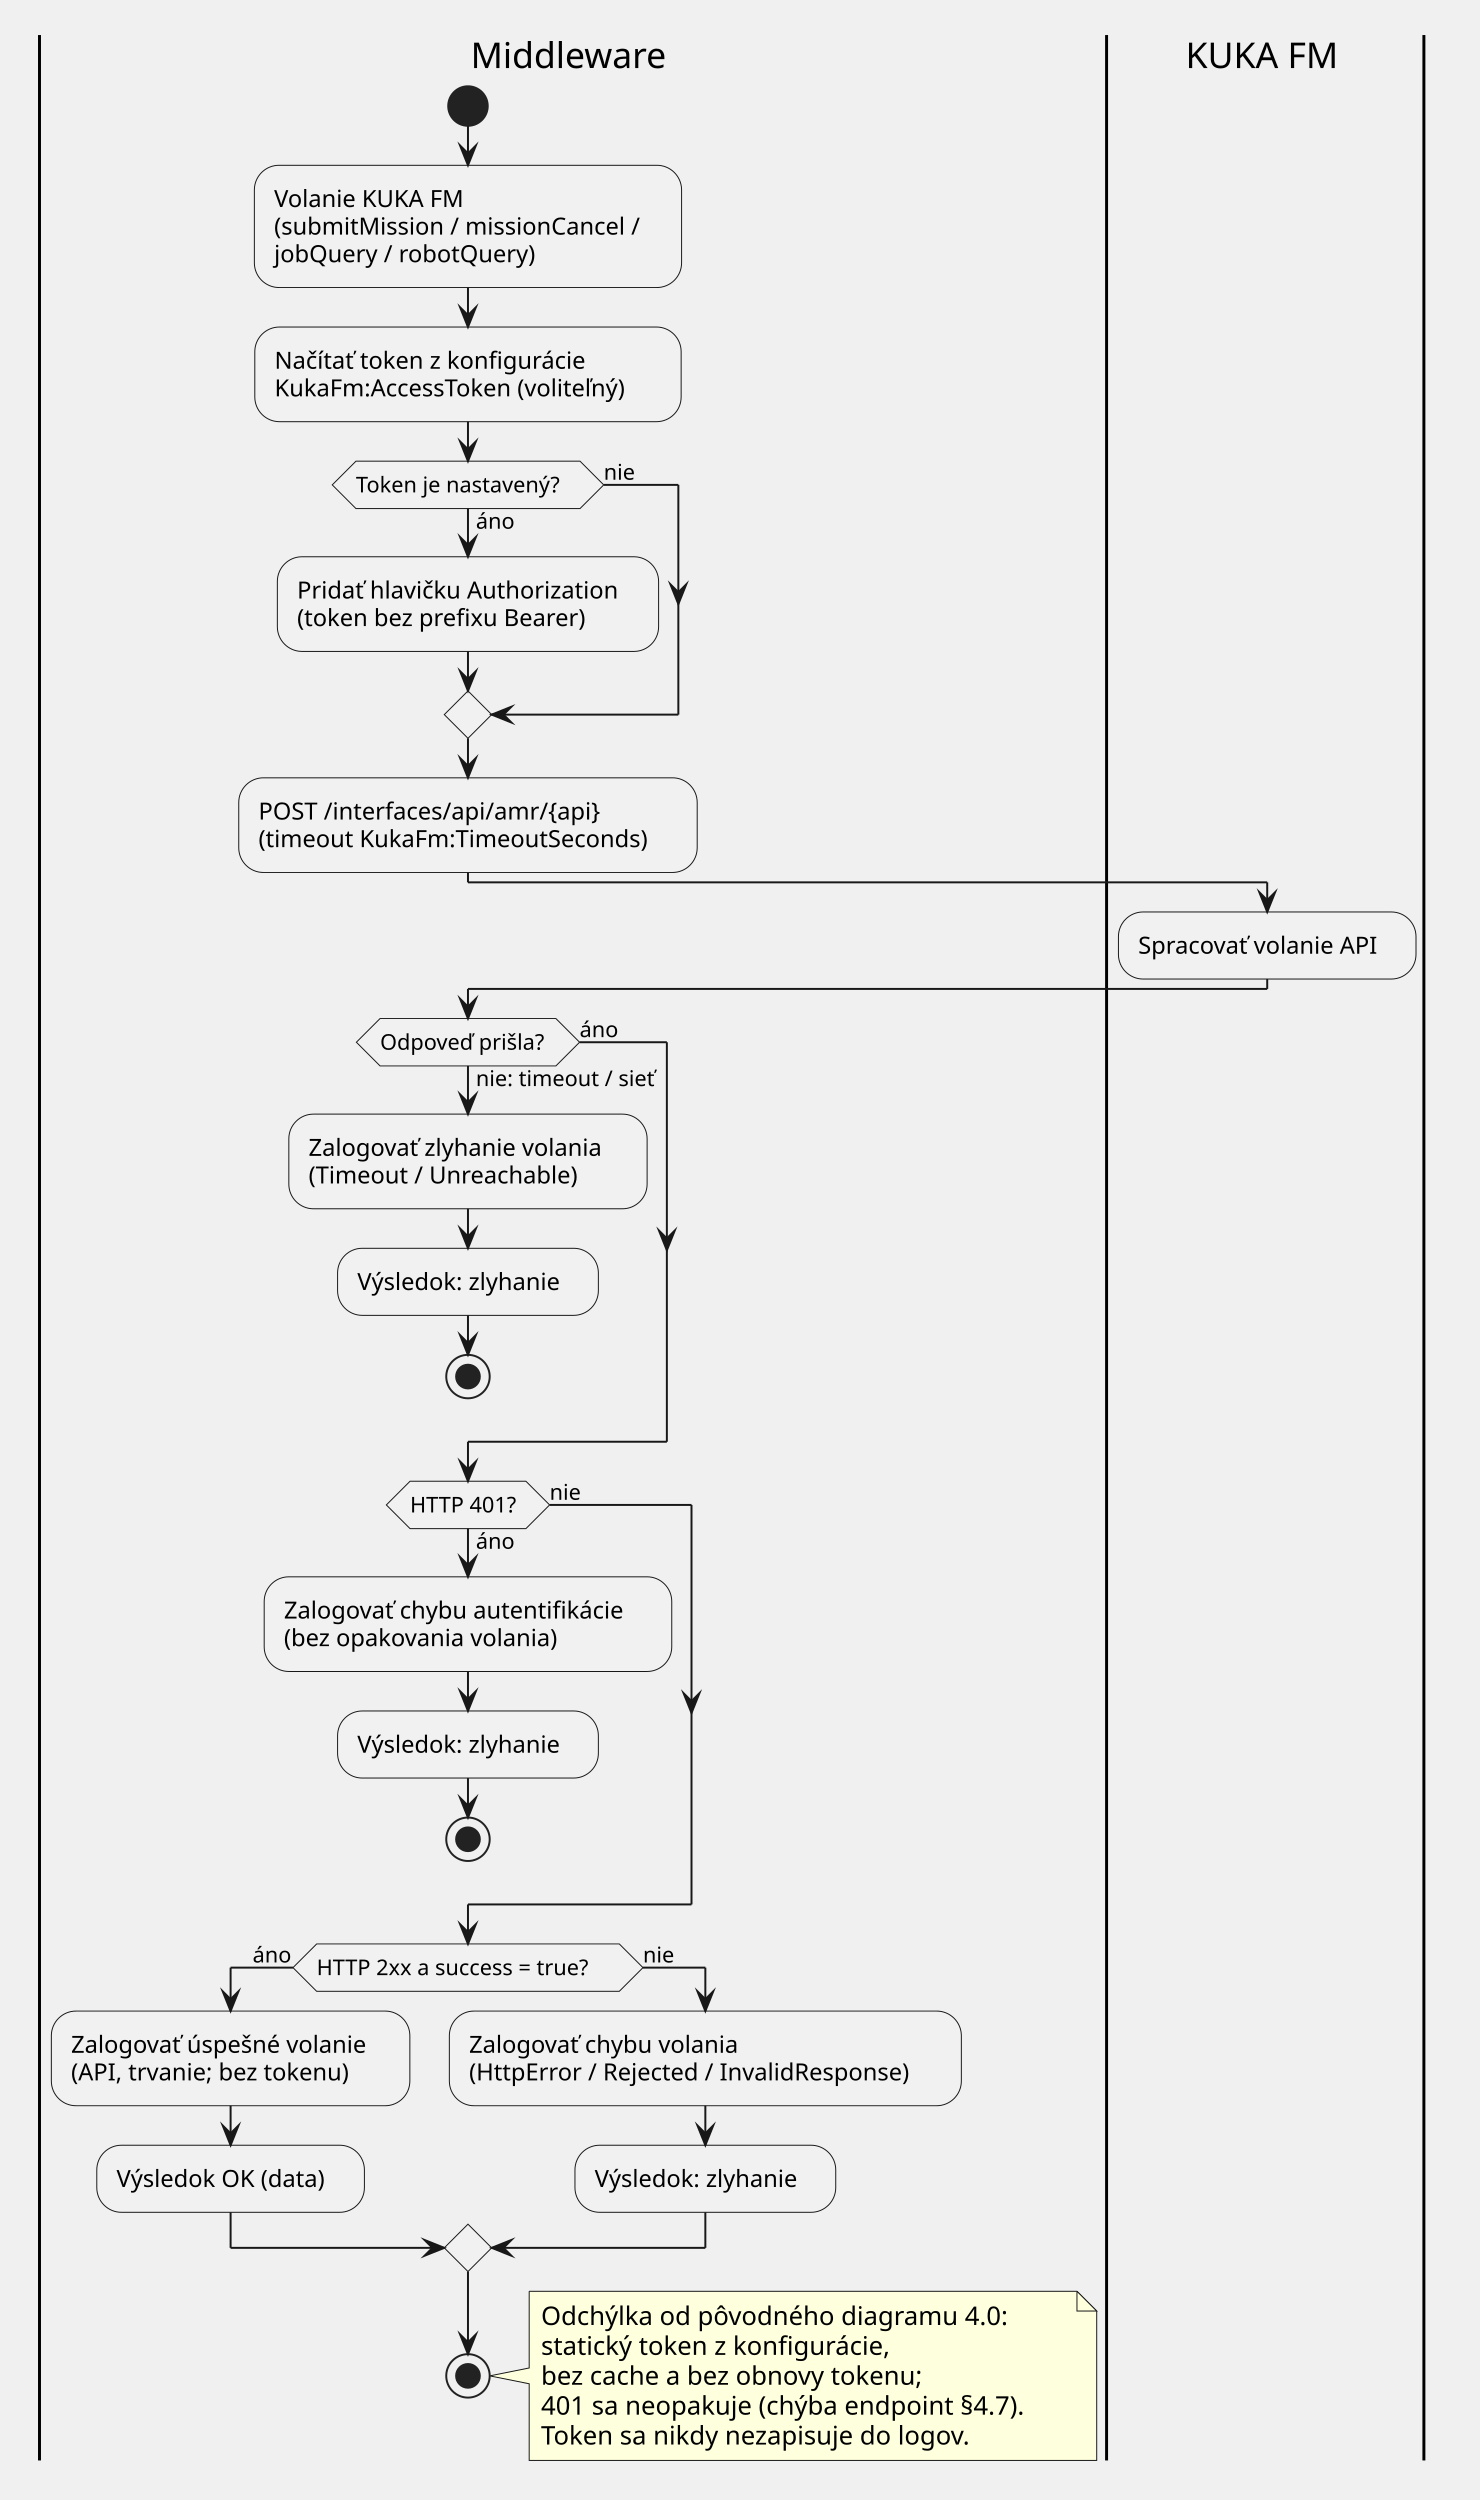
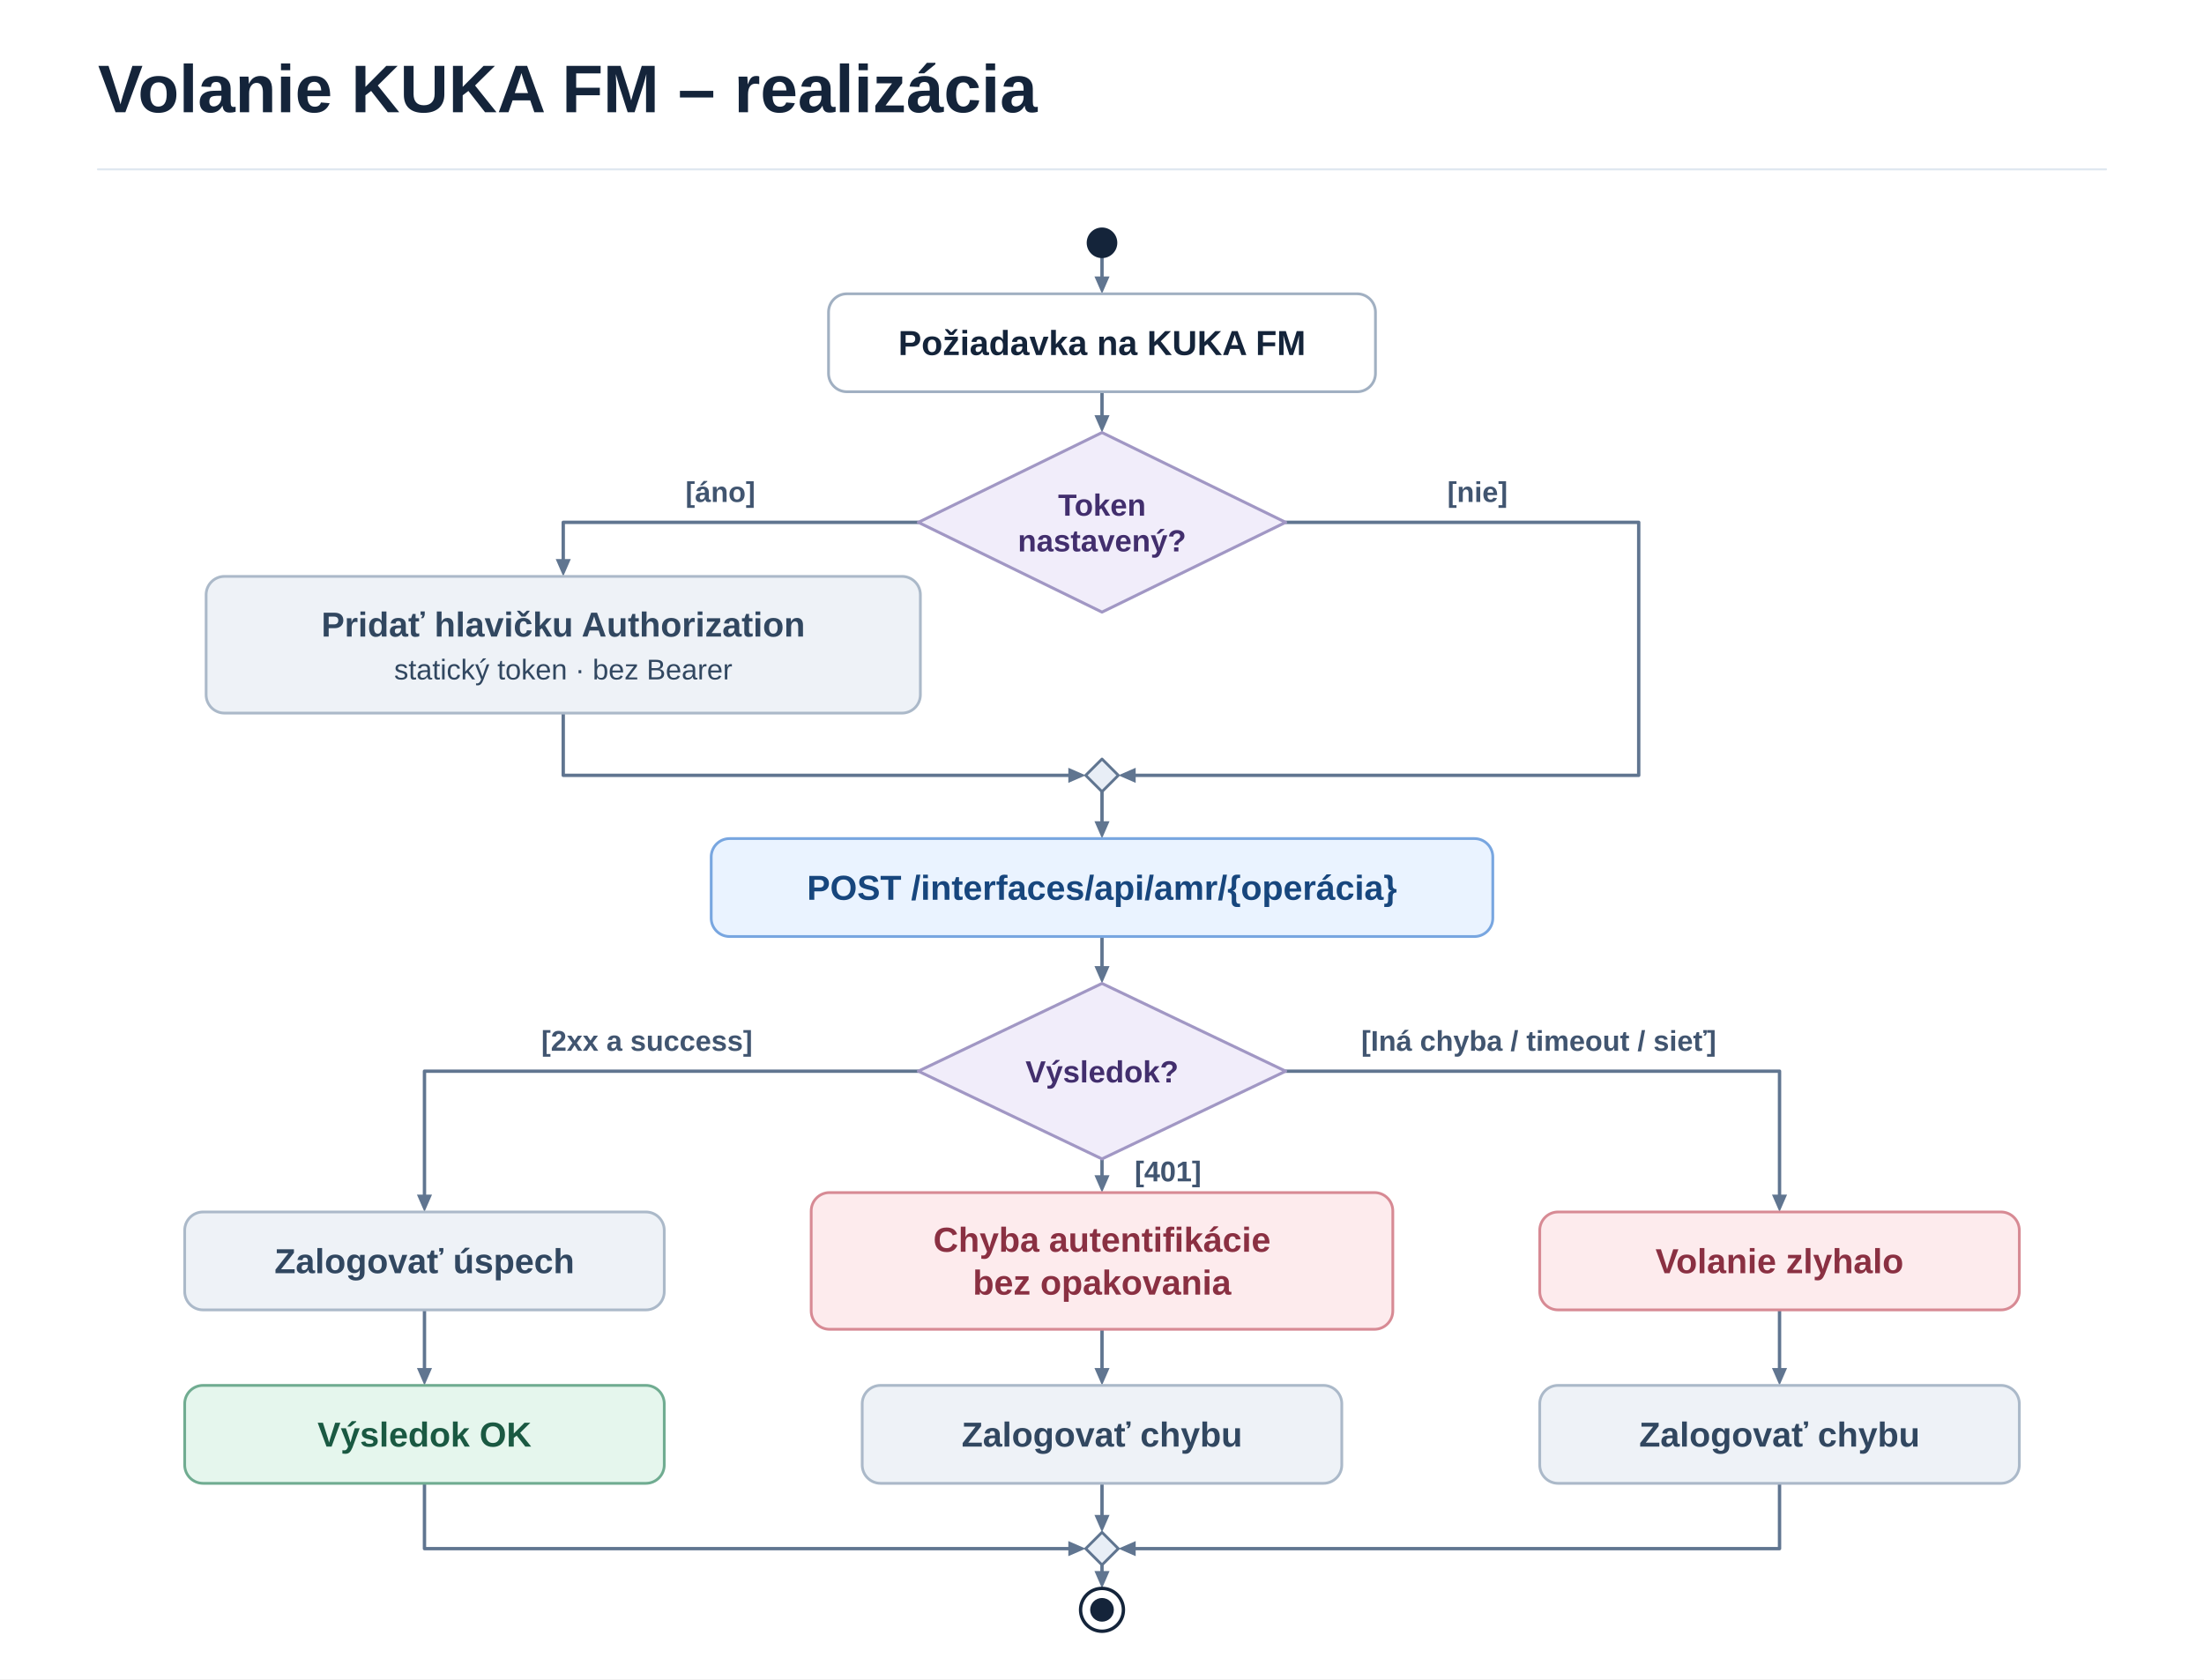
- <svg xmlns="http://www.w3.org/2000/svg" version="1.1" data-diagram-type="ACTIVITY" style="width:749px;height:1266px;background:#FFFFFF;" width="749px" height="1266px" viewBox="0 0 749 1266" zoomAndPan="magnify" preserveAspectRatio="none" contentStyleType="text/css">
-   <defs />
-   <g font-family="sans-serif" lengthAdjust="spacing">
-     <rect x="20" y="17.745" width="702.922" height="20.953" fill="none" style="stroke:none;" />
-     <ellipse cx="236.981" cy="53.698" rx="10" ry="10" fill="#222" style="stroke:#222;stroke-width:1;" />
-     <rect x="128.808" y="83.698" width="216.348" height="61.906" fill="#F1F1F1" style="stroke:#181818;stroke-width:0.5;" rx="12.5" ry="12.5" />
-     <text x="138.808" y="104.837" fill="#000" font-size="12" textLength="102.176">Volanie KUKA FM</text>
-     <text x="138.808" y="118.806" fill="#000" font-size="12" textLength="196.348">(submitMission / missionCancel /</text>
-     <text x="138.808" y="132.774" fill="#000" font-size="12" textLength="139.523">jobQuery / robotQuery)</text>
-     <rect x="129.033" y="165.604" width="215.896" height="47.938" fill="#F1F1F1" style="stroke:#181818;stroke-width:0.5;" rx="12.5" ry="12.5" />
-     <text x="139.033" y="186.743" fill="#000" font-size="12" textLength="169.031">Načítať token z konfigurácie</text>
-     <text x="139.033" y="200.712" fill="#000" font-size="12" textLength="195.896">KukaFm:AccessToken (voliteľný)</text>
-     <rect x="140.45" y="281.944" width="193.063" height="47.938" fill="#F1F1F1" style="stroke:#181818;stroke-width:0.5;" rx="12.5" ry="12.5" />
-     <text x="150.45" y="303.083" fill="#000" font-size="12" textLength="173.063">Pridať hlavičku Authorization</text>
-     <text x="150.45" y="317.052" fill="#000" font-size="12" textLength="158.508">(token bez prefixu Bearer)</text>
-     <polygon points="180.247,233.542,293.716,233.542,305.716,245.542,293.716,257.542,180.247,257.542,168.247,245.542,180.247,233.542" fill="#F1F1F1" style="stroke:#181818;stroke-width:0.5;stroke-linejoin:miter;stroke-miterlimit:10;" />
-     <text x="240.981" y="267.752" fill="#000" font-size="11" textLength="20.442">áno</text>
-     <text x="180.247" y="249.35" fill="#000" font-size="11" textLength="113.47">Token je nastavený?</text>
-     <text x="305.716" y="242.948" fill="#000" font-size="11" textLength="16.795">nie</text>
-     <polygon points="236.981,349.882,248.981,361.882,236.981,373.882,224.981,361.882,236.981,349.882" fill="#F1F1F1" style="stroke:#181818;stroke-width:0.5;stroke-linejoin:miter;stroke-miterlimit:10;" />
-     <rect x="120.903" y="393.882" width="232.156" height="47.938" fill="#F1F1F1" style="stroke:#181818;stroke-width:0.5;" rx="12.5" ry="12.5" />
-     <text x="130.903" y="415.021" fill="#000" font-size="12" textLength="187.242">POST /interfaces/api/amr/{api}</text>
-     <text x="130.903" y="428.989" fill="#000" font-size="12" textLength="212.156">(timeout KukaFm:TimeoutSeconds)</text>
-     <rect x="146.263" y="564.19" width="181.438" height="47.938" fill="#F1F1F1" style="stroke:#181818;stroke-width:0.5;" rx="12.5" ry="12.5" />
-     <text x="156.263" y="585.329" fill="#000" font-size="12" textLength="161.438">Zalogovať zlyhanie volania</text>
-     <text x="156.263" y="599.298" fill="#000" font-size="12" textLength="146.373">(Timeout / Unreachable)</text>
-     <rect x="170.951" y="632.128" width="132.061" height="33.969" fill="#F1F1F1" style="stroke:#181818;stroke-width:0.5;" rx="12.5" ry="12.5" />
-     <text x="180.951" y="653.267" fill="#000" font-size="12" textLength="112.061">Výsledok: zlyhanie</text>
-     <ellipse cx="236.981" cy="697.097" rx="11" ry="11" fill="none" style="stroke:#222;stroke-width:1;" />
-     <ellipse cx="236.981" cy="697.097" rx="6" ry="6" fill="#222" style="stroke:#222;stroke-width:1;" />
-     <polygon points="192.463,515.788,281.5,515.788,293.5,527.788,281.5,539.788,192.463,539.788,180.463,527.788,192.463,515.788" fill="#F1F1F1" style="stroke:#181818;stroke-width:0.5;stroke-linejoin:miter;stroke-miterlimit:10;" />
-     <text x="240.981" y="549.999" fill="#000" font-size="11" textLength="97.432">nie: timeout / sieť</text>
-     <text x="192.463" y="531.596" fill="#000" font-size="11" textLength="89.037">Odpoveď prišla?</text>
-     <text x="293.5" y="525.194" fill="#000" font-size="11" textLength="20.442">áno</text>
-     <rect x="133.785" y="798.499" width="206.393" height="47.938" fill="#F1F1F1" style="stroke:#181818;stroke-width:0.5;" rx="12.5" ry="12.5" />
-     <text x="143.785" y="819.638" fill="#000" font-size="12" textLength="186.393">Zalogovať chybu autentifikácie</text>
-     <text x="143.785" y="833.606" fill="#000" font-size="12" textLength="151.066">(bez opakovania volania)</text>
-     <rect x="170.951" y="866.437" width="132.061" height="33.969" fill="#F1F1F1" style="stroke:#181818;stroke-width:0.5;" rx="12.5" ry="12.5" />
-     <text x="180.951" y="887.575" fill="#000" font-size="12" textLength="112.061">Výsledok: zlyhanie</text>
-     <ellipse cx="236.981" cy="931.405" rx="11" ry="11" fill="none" style="stroke:#222;stroke-width:1;" />
-     <ellipse cx="236.981" cy="931.405" rx="6" ry="6" fill="#222" style="stroke:#222;stroke-width:1;" />
-     <polygon points="207.645,750.097,266.318,750.097,278.318,762.097,266.318,774.097,207.645,774.097,195.645,762.097,207.645,750.097" fill="#F1F1F1" style="stroke:#181818;stroke-width:0.5;stroke-linejoin:miter;stroke-miterlimit:10;" />
-     <text x="240.981" y="784.307" fill="#000" font-size="11" textLength="20.442">áno</text>
-     <text x="207.645" y="765.905" fill="#000" font-size="11" textLength="58.674">HTTP 401?</text>
-     <text x="278.318" y="759.502" fill="#000" font-size="11" textLength="16.795">nie</text>
-     <polygon points="160.36,984.405,313.603,984.405,325.603,996.405,313.603,1008.405,160.36,1008.405,148.36,996.405,160.36,984.405" fill="#F1F1F1" style="stroke:#181818;stroke-width:0.5;stroke-linejoin:miter;stroke-miterlimit:10;" />
-     <text x="160.36" y="1000.213" fill="#000" font-size="11" textLength="153.243">HTTP 2xx a success = true?</text>
-     <text x="127.918" y="993.811" fill="#000" font-size="11" textLength="20.442">áno</text>
-     <text x="325.603" y="993.811" fill="#000" font-size="11" textLength="16.795">nie</text>
-     <rect x="26" y="1018.405" width="181.549" height="47.938" fill="#F1F1F1" style="stroke:#181818;stroke-width:0.5;" rx="12.5" ry="12.5" />
-     <text x="36" y="1039.544" fill="#000" font-size="12" textLength="161.549">Zalogovať úspešné volanie</text>
-     <text x="36" y="1053.513" fill="#000" font-size="12" textLength="152.953">(API, trvanie; bez tokenu)</text>
-     <rect x="49.013" y="1086.343" width="135.523" height="33.969" fill="#F1F1F1" style="stroke:#181818;stroke-width:0.5;" rx="12.5" ry="12.5" />
-     <text x="59.013" y="1107.481" fill="#000" font-size="12" textLength="115.523">Výsledok OK (data)</text>
-     <rect x="227.549" y="1018.405" width="259.279" height="47.938" fill="#F1F1F1" style="stroke:#181818;stroke-width:0.5;" rx="12.5" ry="12.5" />
-     <text x="237.549" y="1039.544" fill="#000" font-size="12" textLength="147.949">Zalogovať chybu volania</text>
-     <text x="237.549" y="1053.513" fill="#000" font-size="12" textLength="239.279">(HttpError / Rejected / InvalidResponse)</text>
-     <rect x="291.158" y="1086.343" width="132.061" height="33.969" fill="#F1F1F1" style="stroke:#181818;stroke-width:0.5;" rx="12.5" ry="12.5" />
-     <text x="301.158" y="1107.481" fill="#000" font-size="12" textLength="112.061">Výsledok: zlyhanie</text>
-     <polygon points="236.981,1126.312,248.981,1138.312,236.981,1150.312,224.981,1138.312,236.981,1126.312" fill="#F1F1F1" style="stroke:#181818;stroke-width:0.5;stroke-linejoin:miter;stroke-miterlimit:10;" />
-     <path d="M267.981,1160.312 L267.981,1199.144 L247.981,1203.144 L267.981,1207.144 L267.981,1245.976 A0,0 0 0 0 267.981,1245.976 L555.374,1245.976 A0,0 0 0 0 555.374,1245.976 L555.374,1170.312 L545.374,1160.312 L267.981,1160.312 A0,0 0 0 0 267.981,1160.312" style="stroke:#181818;stroke-width:0.5;" fill="#FEFFDD" />
-     <path d="M545.374,1160.312 L545.374,1170.312 L555.374,1170.312 L545.374,1160.312" style="stroke:#181818;stroke-width:0.5;" fill="#FEFFDD" />
-     <text x="273.981" y="1177.378" fill="#000" font-size="13" textLength="253.291">Odchýlka od pôvodného diagramu 4.0:</text>
-     <text x="273.981" y="1192.511" fill="#000" font-size="13" textLength="191.553">statický token z konfigurácie,</text>
-     <text x="273.981" y="1207.644" fill="#000" font-size="13" textLength="210.495">bez cache a bez obnovy tokenu;</text>
-     <text x="273.981" y="1222.777" fill="#000" font-size="13" textLength="266.392">401 sa neopakuje (chýba endpoint §4.7).</text>
-     <text x="273.981" y="1237.91" fill="#000" font-size="13" textLength="235.701">Token sa nikdy nezapisuje do logov.</text>
-     <ellipse cx="236.981" cy="1203.144" rx="11" ry="11" fill="none" style="stroke:#222;stroke-width:1;" />
-     <ellipse cx="236.981" cy="1203.144" rx="6" ry="6" fill="#222" style="stroke:#222;stroke-width:1;" />
-     <line x1="20" y1="17.745" x2="20" y2="1245.976" style="stroke:#000;stroke-width:1.5;" />
-     <rect x="566.374" y="461.819" width="150.688" height="33.969" fill="#F1F1F1" style="stroke:#181818;stroke-width:0.5;" rx="12.5" ry="12.5" />
-     <text x="576.374" y="482.958" fill="#000" font-size="12" textLength="130.688">Spracovať volanie API</text>
-     <line x1="560.374" y1="17.745" x2="560.374" y2="1245.976" style="stroke:#000;stroke-width:1.5;" />
-     <line x1="721.061" y1="17.745" x2="721.061" y2="1245.976" style="stroke:#000;stroke-width:1.5;" />
-     <line x1="236.981" y1="63.698" x2="236.981" y2="83.698" style="stroke:#181818;stroke-width:1;" />
-     <polygon points="232.981,73.698,236.981,83.698,240.981,73.698,236.981,77.698" fill="#181818" style="stroke:#181818;stroke-width:1;stroke-linejoin:miter;stroke-miterlimit:10;" />
-     <line x1="236.981" y1="145.604" x2="236.981" y2="165.604" style="stroke:#181818;stroke-width:1;" />
-     <polygon points="232.981,155.604,236.981,165.604,240.981,155.604,236.981,159.604" fill="#181818" style="stroke:#181818;stroke-width:1;stroke-linejoin:miter;stroke-miterlimit:10;" />
-     <line x1="236.981" y1="257.542" x2="236.981" y2="281.944" style="stroke:#181818;stroke-width:1;" />
-     <polygon points="232.981,271.944,236.981,281.944,240.981,271.944,236.981,275.944" fill="#181818" style="stroke:#181818;stroke-width:1;stroke-linejoin:miter;stroke-miterlimit:10;" />
-     <line x1="305.716" y1="245.542" x2="343.513" y2="245.542" style="stroke:#181818;stroke-width:1;" />
-     <polygon points="339.513,295.913,343.513,305.913,347.513,295.913,343.513,299.913" fill="#181818" style="stroke:#181818;stroke-width:1;stroke-linejoin:miter;stroke-miterlimit:10;" />
-     <line x1="343.513" y1="245.542" x2="343.513" y2="361.882" style="stroke:#181818;stroke-width:1;" />
-     <line x1="343.513" y1="361.882" x2="248.981" y2="361.882" style="stroke:#181818;stroke-width:1;" />
-     <polygon points="258.981,357.882,248.981,361.882,258.981,365.882,254.981,361.882" fill="#181818" style="stroke:#181818;stroke-width:1;stroke-linejoin:miter;stroke-miterlimit:10;" />
-     <line x1="236.981" y1="329.882" x2="236.981" y2="349.882" style="stroke:#181818;stroke-width:1;" />
-     <polygon points="232.981,339.882,236.981,349.882,240.981,339.882,236.981,343.882" fill="#181818" style="stroke:#181818;stroke-width:1;stroke-linejoin:miter;stroke-miterlimit:10;" />
-     <line x1="236.981" y1="213.542" x2="236.981" y2="233.542" style="stroke:#181818;stroke-width:1;" />
-     <polygon points="232.981,223.542,236.981,233.542,240.981,223.542,236.981,227.542" fill="#181818" style="stroke:#181818;stroke-width:1;stroke-linejoin:miter;stroke-miterlimit:10;" />
-     <line x1="236.981" y1="373.882" x2="236.981" y2="393.882" style="stroke:#181818;stroke-width:1;" />
-     <polygon points="232.981,383.882,236.981,393.882,240.981,383.882,236.981,387.882" fill="#181818" style="stroke:#181818;stroke-width:1;stroke-linejoin:miter;stroke-miterlimit:10;" />
-     <line x1="236.981" y1="612.128" x2="236.981" y2="632.128" style="stroke:#181818;stroke-width:1;" />
-     <polygon points="232.981,622.128,236.981,632.128,240.981,622.128,236.981,626.128" fill="#181818" style="stroke:#181818;stroke-width:1;stroke-linejoin:miter;stroke-miterlimit:10;" />
-     <line x1="236.981" y1="666.097" x2="236.981" y2="686.097" style="stroke:#181818;stroke-width:1;" />
-     <polygon points="232.981,676.097,236.981,686.097,240.981,676.097,236.981,680.097" fill="#181818" style="stroke:#181818;stroke-width:1;stroke-linejoin:miter;stroke-miterlimit:10;" />
-     <line x1="236.981" y1="539.788" x2="236.981" y2="564.19" style="stroke:#181818;stroke-width:1;" />
-     <polygon points="232.981,554.19,236.981,564.19,240.981,554.19,236.981,558.19" fill="#181818" style="stroke:#181818;stroke-width:1;stroke-linejoin:miter;stroke-miterlimit:10;" />
-     <line x1="293.5" y1="527.788" x2="337.7" y2="527.788" style="stroke:#181818;stroke-width:1;" />
-     <polygon points="333.7,623.144,337.7,633.144,341.7,623.144,337.7,627.144" fill="#181818" style="stroke:#181818;stroke-width:1;stroke-linejoin:miter;stroke-miterlimit:10;" />
-     <line x1="337.7" y1="527.788" x2="337.7" y2="730.097" style="stroke:#181818;stroke-width:1;" />
-     <line x1="337.7" y1="730.097" x2="236.981" y2="730.097" style="stroke:#181818;stroke-width:1;" />
-     <line x1="236.981" y1="730.097" x2="236.981" y2="750.097" style="stroke:#181818;stroke-width:1;" />
-     <polygon points="232.981,740.097,236.981,750.097,240.981,740.097,236.981,744.097" fill="#181818" style="stroke:#181818;stroke-width:1;stroke-linejoin:miter;stroke-miterlimit:10;" />
-     <line x1="236.981" y1="846.437" x2="236.981" y2="866.437" style="stroke:#181818;stroke-width:1;" />
-     <polygon points="232.981,856.437,236.981,866.437,240.981,856.437,236.981,860.437" fill="#181818" style="stroke:#181818;stroke-width:1;stroke-linejoin:miter;stroke-miterlimit:10;" />
-     <line x1="236.981" y1="900.405" x2="236.981" y2="920.405" style="stroke:#181818;stroke-width:1;" />
-     <polygon points="232.981,910.405,236.981,920.405,240.981,910.405,236.981,914.405" fill="#181818" style="stroke:#181818;stroke-width:1;stroke-linejoin:miter;stroke-miterlimit:10;" />
-     <line x1="236.981" y1="774.097" x2="236.981" y2="798.499" style="stroke:#181818;stroke-width:1;" />
-     <polygon points="232.981,788.499,236.981,798.499,240.981,788.499,236.981,792.499" fill="#181818" style="stroke:#181818;stroke-width:1;stroke-linejoin:miter;stroke-miterlimit:10;" />
-     <line x1="278.318" y1="762.097" x2="350.178" y2="762.097" style="stroke:#181818;stroke-width:1;" />
-     <polygon points="346.178,857.452,350.178,867.452,354.178,857.452,350.178,861.452" fill="#181818" style="stroke:#181818;stroke-width:1;stroke-linejoin:miter;stroke-miterlimit:10;" />
-     <line x1="350.178" y1="762.097" x2="350.178" y2="964.405" style="stroke:#181818;stroke-width:1;" />
-     <line x1="350.178" y1="964.405" x2="236.981" y2="964.405" style="stroke:#181818;stroke-width:1;" />
-     <line x1="236.981" y1="964.405" x2="236.981" y2="984.405" style="stroke:#181818;stroke-width:1;" />
-     <polygon points="232.981,974.405,236.981,984.405,240.981,974.405,236.981,978.405" fill="#181818" style="stroke:#181818;stroke-width:1;stroke-linejoin:miter;stroke-miterlimit:10;" />
-     <line x1="116.774" y1="1066.343" x2="116.774" y2="1086.343" style="stroke:#181818;stroke-width:1;" />
-     <polygon points="112.774,1076.343,116.774,1086.343,120.774,1076.343,116.774,1080.343" fill="#181818" style="stroke:#181818;stroke-width:1;stroke-linejoin:miter;stroke-miterlimit:10;" />
-     <line x1="357.188" y1="1066.343" x2="357.188" y2="1086.343" style="stroke:#181818;stroke-width:1;" />
-     <polygon points="353.188,1076.343,357.188,1086.343,361.188,1076.343,357.188,1080.343" fill="#181818" style="stroke:#181818;stroke-width:1;stroke-linejoin:miter;stroke-miterlimit:10;" />
-     <line x1="148.36" y1="996.405" x2="116.774" y2="996.405" style="stroke:#181818;stroke-width:1;" />
-     <line x1="116.774" y1="996.405" x2="116.774" y2="1018.405" style="stroke:#181818;stroke-width:1;" />
-     <polygon points="112.774,1008.405,116.774,1018.405,120.774,1008.405,116.774,1012.405" fill="#181818" style="stroke:#181818;stroke-width:1;stroke-linejoin:miter;stroke-miterlimit:10;" />
-     <line x1="325.603" y1="996.405" x2="357.188" y2="996.405" style="stroke:#181818;stroke-width:1;" />
-     <line x1="357.188" y1="996.405" x2="357.188" y2="1018.405" style="stroke:#181818;stroke-width:1;" />
-     <polygon points="353.188,1008.405,357.188,1018.405,361.188,1008.405,357.188,1012.405" fill="#181818" style="stroke:#181818;stroke-width:1;stroke-linejoin:miter;stroke-miterlimit:10;" />
-     <line x1="116.774" y1="1120.312" x2="116.774" y2="1138.312" style="stroke:#181818;stroke-width:1;" />
-     <line x1="116.774" y1="1138.312" x2="224.981" y2="1138.312" style="stroke:#181818;stroke-width:1;" />
-     <polygon points="214.981,1134.312,224.981,1138.312,214.981,1142.312,218.981,1138.312" fill="#181818" style="stroke:#181818;stroke-width:1;stroke-linejoin:miter;stroke-miterlimit:10;" />
-     <line x1="357.188" y1="1120.312" x2="357.188" y2="1138.312" style="stroke:#181818;stroke-width:1;" />
-     <line x1="357.188" y1="1138.312" x2="248.981" y2="1138.312" style="stroke:#181818;stroke-width:1;" />
-     <polygon points="258.981,1134.312,248.981,1138.312,258.981,1142.312,254.981,1138.312" fill="#181818" style="stroke:#181818;stroke-width:1;stroke-linejoin:miter;stroke-miterlimit:10;" />
-     <line x1="236.981" y1="1150.312" x2="236.981" y2="1192.144" style="stroke:#181818;stroke-width:1;" />
-     <polygon points="232.981,1182.144,236.981,1192.144,240.981,1182.144,236.981,1186.144" fill="#181818" style="stroke:#181818;stroke-width:1;stroke-linejoin:miter;stroke-miterlimit:10;" />
-     <line x1="236.981" y1="441.819" x2="236.981" y2="446.819" style="stroke:#181818;stroke-width:1;" />
-     <line x1="236.981" y1="446.819" x2="641.717" y2="446.819" style="stroke:#181818;stroke-width:1;" />
-     <line x1="641.717" y1="446.819" x2="641.717" y2="461.819" style="stroke:#181818;stroke-width:1;" />
-     <polygon points="637.717,451.819,641.717,461.819,645.717,451.819,641.717,455.819" fill="#181818" style="stroke:#181818;stroke-width:1;stroke-linejoin:miter;stroke-miterlimit:10;" />
-     <line x1="641.717" y1="495.788" x2="641.717" y2="500.788" style="stroke:#181818;stroke-width:1;" />
-     <line x1="641.717" y1="500.788" x2="236.981" y2="500.788" style="stroke:#181818;stroke-width:1;" />
-     <line x1="236.981" y1="500.788" x2="236.981" y2="515.788" style="stroke:#181818;stroke-width:1;" />
-     <polygon points="232.981,505.788,236.981,515.788,240.981,505.788,236.981,509.788" fill="#181818" style="stroke:#181818;stroke-width:1;stroke-linejoin:miter;stroke-miterlimit:10;" />
-     <text x="238.344" y="34.453" fill="#000" font-size="18" textLength="103.685">Middleware</text>
-     <text x="600.367" y="34.453" fill="#000" font-size="18" textLength="80.701">KUKA FM</text>
+ <svg xmlns="http://www.w3.org/2000/svg" width="1080" height="823" viewBox="0 0 1080 823" role="img" aria-labelledby="diagram-title" font-family="Segoe UI, Helvetica Neue, Arial, sans-serif">
+   <g>
+     <rect x="0" y="0" width="1080" height="823" rx="0" fill="#FFFFFF" stroke="none" stroke-width="1.35" />
+     <polyline points="48,83 1032,83" fill="none" stroke="#DFE7F0" stroke-width="1" stroke-linecap="round" stroke-linejoin="round" />
+   </g>
+   <g>
+     <polyline points="540,126.5 540.0,136.5" fill="none" stroke="#607590" stroke-width="1.65" stroke-linecap="round" stroke-linejoin="round" />
+     <polygon points="540,144 536.30,135.50 543.70,135.50" fill="#607590" />
+     <polyline points="540,192 540.0,204.5" fill="none" stroke="#607590" stroke-width="1.65" stroke-linecap="round" stroke-linejoin="round" />
+     <polygon points="540,212 536.30,203.50 543.70,203.50" fill="#607590" />
+     <polyline points="450,256 276,256 276.0,275.0" fill="none" stroke="#607590" stroke-width="1.65" stroke-linecap="round" stroke-linejoin="round" />
+     <polygon points="276,282.5 272.30,274.00 279.70,274.00" fill="#607590" />
+     <polyline points="630,256 803,256 803,380 555.5,380.0" fill="none" stroke="#607590" stroke-width="1.65" stroke-linecap="round" stroke-linejoin="round" />
+     <polygon points="548,380 556.50,376.30 556.50,383.70" fill="#607590" />
+     <polyline points="276,349.5 276,380 524.5,380.0" fill="none" stroke="#607590" stroke-width="1.65" stroke-linecap="round" stroke-linejoin="round" />
+     <polygon points="532,380 523.50,383.70 523.50,376.30" fill="#607590" />
+     <polyline points="540,388 540.0,403.5" fill="none" stroke="#607590" stroke-width="1.65" stroke-linecap="round" stroke-linejoin="round" />
+     <polygon points="540,411 536.30,402.50 543.70,402.50" fill="#607590" />
+     <polyline points="540,459 540.0,474.5" fill="none" stroke="#607590" stroke-width="1.65" stroke-linecap="round" stroke-linejoin="round" />
+     <polygon points="540,482 536.30,473.50 543.70,473.50" fill="#607590" />
+     <polyline points="450,525 208,525 208.0,586.5" fill="none" stroke="#607590" stroke-width="1.65" stroke-linecap="round" stroke-linejoin="round" />
+     <polygon points="208,594 204.30,585.50 211.70,585.50" fill="#607590" />
+     <polyline points="540,568 540.0,577.0" fill="none" stroke="#607590" stroke-width="1.65" stroke-linecap="round" stroke-linejoin="round" />
+     <polygon points="540,584.5 536.30,576.00 543.70,576.00" fill="#607590" />
+     <polyline points="630,525 872,525 872.0,586.5" fill="none" stroke="#607590" stroke-width="1.65" stroke-linecap="round" stroke-linejoin="round" />
+     <polygon points="872,594 868.30,585.50 875.70,585.50" fill="#607590" />
+     <polyline points="208,642 208.0,671.5" fill="none" stroke="#607590" stroke-width="1.65" stroke-linecap="round" stroke-linejoin="round" />
+     <polygon points="208,679 204.30,670.50 211.70,670.50" fill="#607590" />
+     <polyline points="540,651.5 540.0,671.5" fill="none" stroke="#607590" stroke-width="1.65" stroke-linecap="round" stroke-linejoin="round" />
+     <polygon points="540,679 536.30,670.50 543.70,670.50" fill="#607590" />
+     <polyline points="872,642 872.0,671.5" fill="none" stroke="#607590" stroke-width="1.65" stroke-linecap="round" stroke-linejoin="round" />
+     <polygon points="872,679 868.30,670.50 875.70,670.50" fill="#607590" />
+     <polyline points="208,727 208,759 524.5,759.0" fill="none" stroke="#607590" stroke-width="1.65" stroke-linecap="round" stroke-linejoin="round" />
+     <polygon points="532,759 523.50,762.70 523.50,755.30" fill="#607590" />
+     <polyline points="540,727 540.0,743.5" fill="none" stroke="#607590" stroke-width="1.65" stroke-linecap="round" stroke-linejoin="round" />
+     <polygon points="540,751 536.30,742.50 543.70,742.50" fill="#607590" />
+     <polyline points="872,727 872,759 555.5,759.0" fill="none" stroke="#607590" stroke-width="1.65" stroke-linecap="round" stroke-linejoin="round" />
+     <polygon points="548,759 556.50,755.30 556.50,762.70" fill="#607590" />
+     <polyline points="540,767 540.0,771.0" fill="none" stroke="#607590" stroke-width="1.65" stroke-linecap="round" stroke-linejoin="round" />
+     <polygon points="540,778.5 536.30,770.00 543.70,770.00" fill="#607590" />
+   </g>
+   <g>
+     <circle cx="540" cy="119" r="7.5" fill="#14243A" />
+     <rect x="406.0" y="144.0" width="268" height="48" rx="9" fill="#FFFFFF" stroke="#A1B0C2" stroke-width="1.35" />
+     <text x="540" y="174.0" fill="#14243A" text-anchor="middle" font-size="17" font-weight="600">Požiadavka na KUKA FM</text>
+     <polygon points="540,212.0 630.0,256 540,300.0 450.0,256" fill="#F1EDFA" stroke="#A197C4" stroke-width="1.45" stroke-linejoin="round" />
+     <text x="540" y="252.75" fill="#422E6D" text-anchor="middle" font-size="15" font-weight="600">Token</text>
+     <text x="540" y="270.25" fill="#422E6D" text-anchor="middle" font-size="15" font-weight="600">nastavený?</text>
+     <rect x="101.0" y="282.5" width="350" height="67" rx="9" fill="#EEF2F7" stroke="#ABB9C9" stroke-width="1.35" />
+     <text x="276" y="312" fill="#314760" text-anchor="middle" font-size="17" font-weight="600">Pridať hlavičku Authorization</text>
+     <text x="276" y="333" fill="#314760" text-anchor="middle" font-size="14" font-weight="400">statický token · bez Bearer</text>
+     <path d="M540 372 l8 8 -8 8 -8 -8 Z" fill="#E8EEF6" stroke="#607590" stroke-width="1.35" stroke-linejoin="round" />
+     <rect x="348.5" y="411.0" width="383" height="48" rx="9" fill="#EAF3FF" stroke="#78A6E0" stroke-width="1.35" />
+     <text x="540" y="441.0" fill="#17467D" text-anchor="middle" font-size="17" font-weight="600">POST /interfaces/api/amr/{operácia}</text>
+     <polygon points="540,482.0 630.0,525 540,568.0 450.0,525" fill="#F1EDFA" stroke="#A197C4" stroke-width="1.45" stroke-linejoin="round" />
+     <text x="540" y="530.5" fill="#422E6D" text-anchor="middle" font-size="15" font-weight="600">Výsledok?</text>
+     <rect x="90.5" y="594.0" width="235" height="48" rx="9" fill="#EEF2F7" stroke="#ABB9C9" stroke-width="1.35" />
+     <text x="208" y="624.0" fill="#314760" text-anchor="middle" font-size="17" font-weight="600">Zalogovať úspech</text>
+     <rect x="397.5" y="584.5" width="285" height="67" rx="9" fill="#FDEBED" stroke="#D78A94" stroke-width="1.35" />
+     <text x="540" y="613.5" fill="#8A3042" text-anchor="middle" font-size="17" font-weight="600">Chyba autentifikácie</text>
+     <text x="540" y="634.5" fill="#8A3042" text-anchor="middle" font-size="17" font-weight="600">bez opakovania</text>
+     <rect x="754.5" y="594.0" width="235" height="48" rx="9" fill="#FDEBED" stroke="#D78A94" stroke-width="1.35" />
+     <text x="872" y="624.0" fill="#8A3042" text-anchor="middle" font-size="17" font-weight="600">Volanie zlyhalo</text>
+     <rect x="90.5" y="679.0" width="235" height="48" rx="9" fill="#E5F6ED" stroke="#70AC91" stroke-width="1.35" />
+     <text x="208" y="709.0" fill="#1A5942" text-anchor="middle" font-size="17" font-weight="600">Výsledok OK</text>
+     <rect x="422.5" y="679.0" width="235" height="48" rx="9" fill="#EEF2F7" stroke="#ABB9C9" stroke-width="1.35" />
+     <text x="540" y="709.0" fill="#314760" text-anchor="middle" font-size="17" font-weight="600">Zalogovať chybu</text>
+     <rect x="754.5" y="679.0" width="235" height="48" rx="9" fill="#EEF2F7" stroke="#ABB9C9" stroke-width="1.35" />
+     <text x="872" y="709.0" fill="#314760" text-anchor="middle" font-size="17" font-weight="600">Zalogovať chybu</text>
+     <path d="M540 751 l8 8 -8 8 -8 -8 Z" fill="#E8EEF6" stroke="#607590" stroke-width="1.35" stroke-linejoin="round" />
+     <circle cx="540" cy="789" r="10.5" fill="#FFFFFF" stroke="#14243A" stroke-width="1.65" />
+     <circle cx="540" cy="789" r="5.8" fill="#14243A" />
+   </g>
+   <g>
+     <text x="48" y="55" fill="#14243A" text-anchor="start" font-size="33" font-weight="700">Volanie KUKA FM – realizácia</text>
+     <text x="353" y="246" fill="#415570" text-anchor="middle" font-size="14" font-weight="600">[áno]</text>
+     <text x="724" y="246" fill="#415570" text-anchor="middle" font-size="14" font-weight="600">[nie]</text>
+     <text x="317" y="515" fill="#415570" text-anchor="middle" font-size="14" font-weight="600">[2xx a success]</text>
+     <text x="556" y="579" fill="#415570" text-anchor="start" font-size="14" font-weight="600">[401]</text>
+     <text x="754" y="515" fill="#415570" text-anchor="middle" font-size="14" font-weight="600">[Iná chyba / timeout / sieť]</text>
  </g>
</svg>
